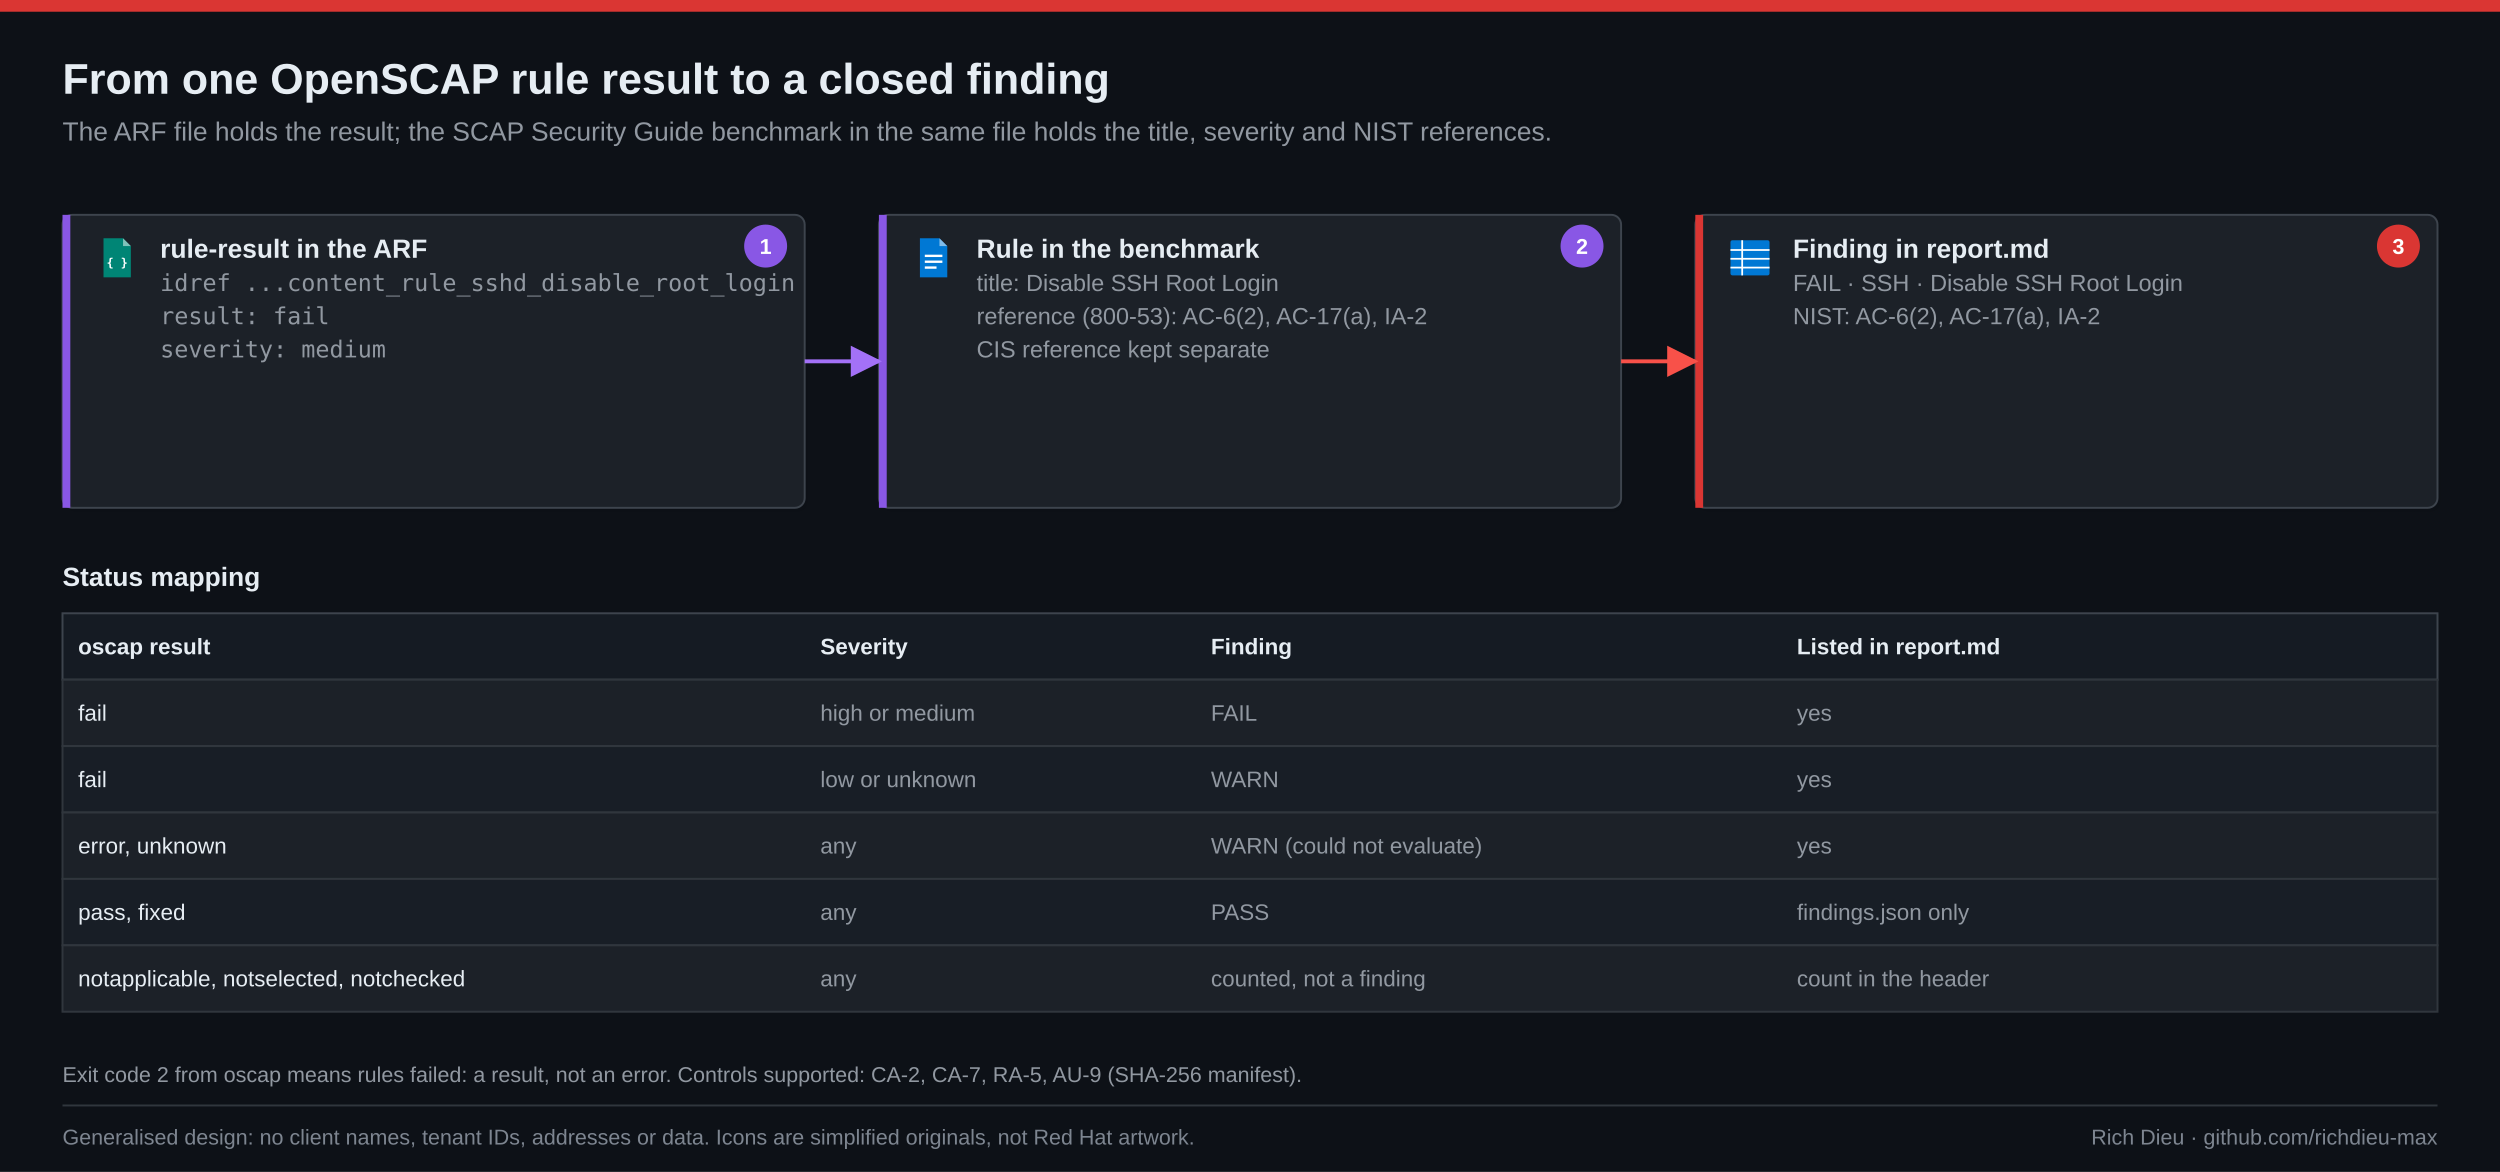
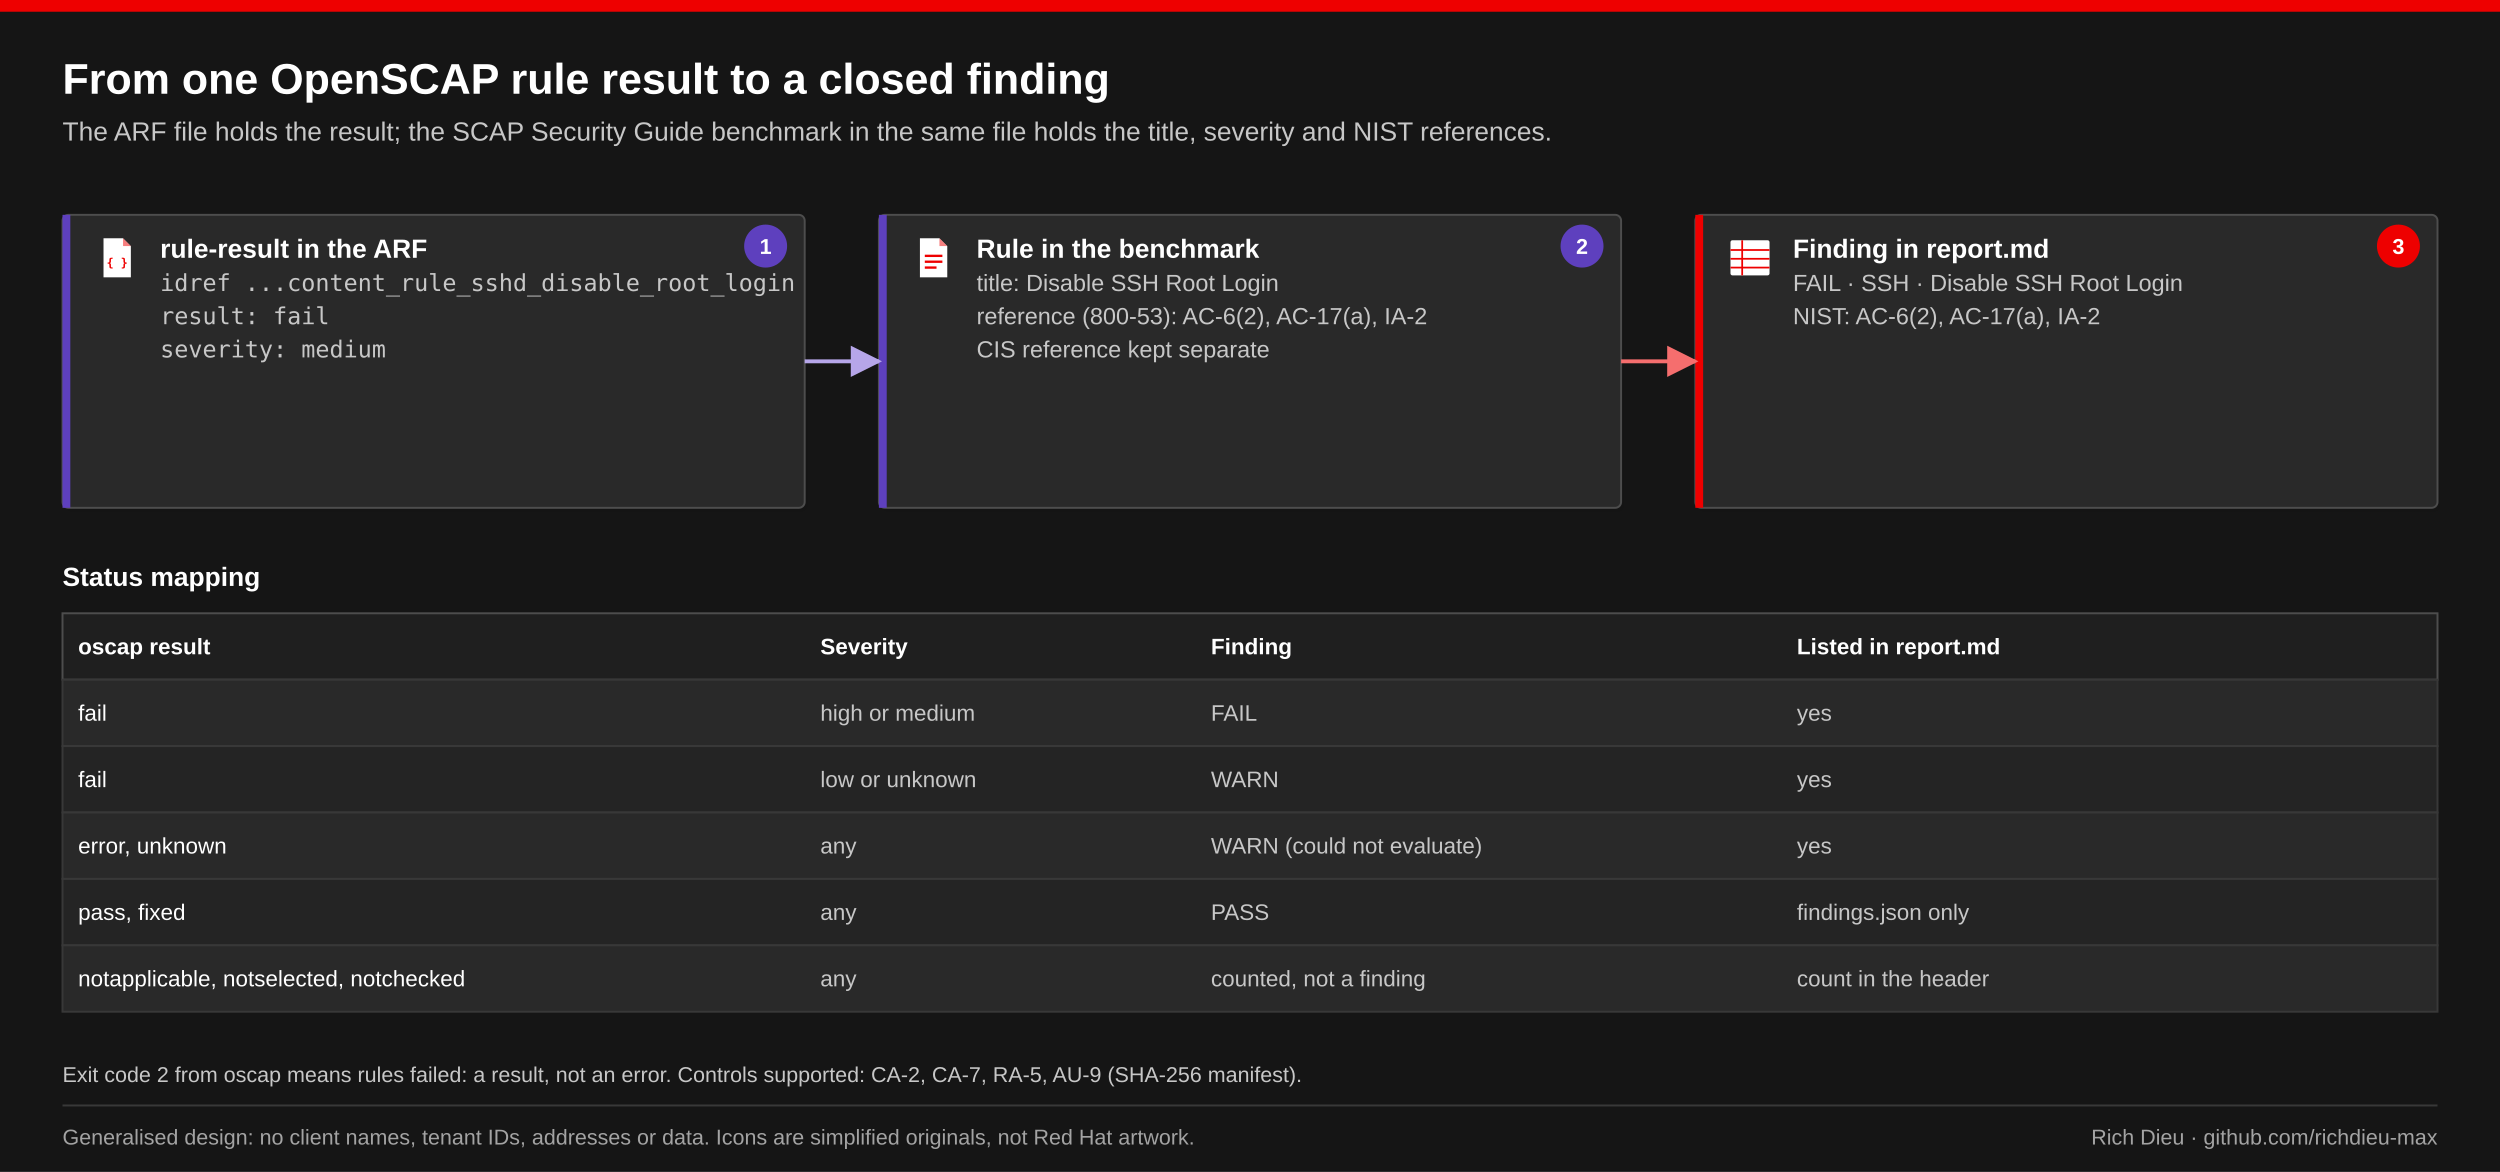
<svg xmlns="http://www.w3.org/2000/svg" viewBox="0 0 1280 600" width="1280" height="600" role="img" aria-label="From one OpenSCAP rule result to a closed finding">
  <defs>
    <marker id="m5C2D91" viewBox="0 0 10 10" refX="9" refY="5" markerWidth="8" markerHeight="8" orient="auto">
-       <path d="M0,0 L10,5 L0,10 z" fill="#A371F7" />
+       <path d="M0,0 L10,5 L0,10 z" fill="#B6A6E9" />
    </marker>
    <marker id="mA4262C" viewBox="0 0 10 10" refX="9" refY="5" markerWidth="8" markerHeight="8" orient="auto">
-       <path d="M0,0 L10,5 L0,10 z" fill="#F85149" />
+       <path d="M0,0 L10,5 L0,10 z" fill="#F56E6E" />
    </marker>
  </defs>
-   <rect width="1280" height="600" fill="#0D1117" />
-   <rect x="0" y="0" width="1280" height="6" fill="#DA3633" />
-   <text x="32" y="48" font-family="'Segoe UI', 'Segoe UI Web', -apple-system, BlinkMacSystemFont, 'Helvetica Neue', Arial, sans-serif" font-size="22" font-weight="600" fill="#E6EDF3">From one OpenSCAP rule result to a closed finding</text>
-   <text x="32" y="72" font-family="'Segoe UI', 'Segoe UI Web', -apple-system, BlinkMacSystemFont, 'Helvetica Neue', Arial, sans-serif" font-size="13.5" fill="#9198A1">The ARF file holds the result; the SCAP Security Guide benchmark in the same file holds the title, severity and NIST references.</text>
-   <rect x="33.5" y="112" width="380" height="150" rx="5" fill="#000" opacity="0.06" />
-   <rect x="32" y="110" width="380" height="150" rx="5" fill="#1C2128" stroke="#3D444D" stroke-width="1" />
-   <rect x="32" y="110" width="4" height="150" rx="0" fill="#8957E5" />
+   <rect width="1280" height="600" fill="#151515" />
+   <rect x="0" y="0" width="1280" height="6" fill="#EE0000" />
+   <text x="32" y="48" font-family="'Red Hat Text', 'Red Hat Display', Overpass, 'Helvetica Neue', Arial, sans-serif" font-size="22" font-weight="600" fill="#FFFFFF">From one OpenSCAP rule result to a closed finding</text>
+   <text x="32" y="72" font-family="'Red Hat Text', 'Red Hat Display', Overpass, 'Helvetica Neue', Arial, sans-serif" font-size="13.5" fill="#C7C7C7">The ARF file holds the result; the SCAP Security Guide benchmark in the same file holds the title, severity and NIST references.</text>
+   <rect x="33.5" y="112" width="380" height="150" rx="3" fill="#000" opacity="0.06" />
+   <rect x="32" y="110" width="380" height="150" rx="3" fill="#292929" stroke="#4D4D4D" stroke-width="1" />
+   <rect x="32" y="110" width="4" height="150" rx="0" fill="#5E40BE" />
  <g transform="translate(48,120) scale(0.5)">
-     <path d="M10 4 h20 l8 8 v32 h-28 Z" fill="#008575" />
-     <path d="M30 4 v8 h8" fill="#fff" opacity=".5" />
-     <text x="24" y="33" font-family="Consolas,monospace" font-weight="700" font-size="12" fill="#fff" text-anchor="middle">{ }</text>
+     <path d="M10 4 h20 l8 8 v32 h-28 Z" fill="#FFFFFF" />
+     <path d="M30 4 v8 h8" fill="#EE0000" opacity=".5" />
+     <text x="24" y="33" font-family="Consolas,monospace" font-weight="700" font-size="12" fill="#EE0000" text-anchor="middle">{ }</text>
  </g>
-   <circle cx="392" cy="126" r="11" fill="#8957E5" />
-   <text x="392" y="130" font-family="'Segoe UI', 'Segoe UI Web', -apple-system, BlinkMacSystemFont, 'Helvetica Neue', Arial, sans-serif" font-size="11" font-weight="600" fill="#fff" text-anchor="middle">1</text>
-   <text x="82" y="132" font-family="'Segoe UI', 'Segoe UI Web', -apple-system, BlinkMacSystemFont, 'Helvetica Neue', Arial, sans-serif" font-size="13.5" font-weight="600" fill="#E6EDF3" text-anchor="start">rule-result in the ARF</text>
-   <text x="82" y="149" font-family="Consolas, 'Cascadia Mono', Menlo, monospace" font-size="12" font-weight="400" fill="#9198A1" text-anchor="start">idref ...content_rule_sshd_disable_root_login</text>
-   <text x="82" y="166" font-family="Consolas, 'Cascadia Mono', Menlo, monospace" font-size="12" font-weight="400" fill="#9198A1" text-anchor="start">result: fail</text>
-   <text x="82" y="183" font-family="Consolas, 'Cascadia Mono', Menlo, monospace" font-size="12" font-weight="400" fill="#9198A1" text-anchor="start">severity: medium</text>
-   <rect x="451.5" y="112" width="380" height="150" rx="5" fill="#000" opacity="0.06" />
-   <rect x="450" y="110" width="380" height="150" rx="5" fill="#1C2128" stroke="#3D444D" stroke-width="1" />
-   <rect x="450" y="110" width="4" height="150" rx="0" fill="#8957E5" />
+   <circle cx="392" cy="126" r="11" fill="#5E40BE" />
+   <text x="392" y="130" font-family="'Red Hat Text', 'Red Hat Display', Overpass, 'Helvetica Neue', Arial, sans-serif" font-size="11" font-weight="600" fill="#fff" text-anchor="middle">1</text>
+   <text x="82" y="132" font-family="'Red Hat Text', 'Red Hat Display', Overpass, 'Helvetica Neue', Arial, sans-serif" font-size="13.5" font-weight="600" fill="#FFFFFF" text-anchor="start">rule-result in the ARF</text>
+   <text x="82" y="149" font-family="'Red Hat Mono', Consolas, Menlo, monospace" font-size="12" font-weight="400" fill="#C7C7C7" text-anchor="start">idref ...content_rule_sshd_disable_root_login</text>
+   <text x="82" y="166" font-family="'Red Hat Mono', Consolas, Menlo, monospace" font-size="12" font-weight="400" fill="#C7C7C7" text-anchor="start">result: fail</text>
+   <text x="82" y="183" font-family="'Red Hat Mono', Consolas, Menlo, monospace" font-size="12" font-weight="400" fill="#C7C7C7" text-anchor="start">severity: medium</text>
+   <rect x="451.5" y="112" width="380" height="150" rx="3" fill="#000" opacity="0.06" />
+   <rect x="450" y="110" width="380" height="150" rx="3" fill="#292929" stroke="#4D4D4D" stroke-width="1" />
+   <rect x="450" y="110" width="4" height="150" rx="0" fill="#5E40BE" />
  <g transform="translate(466,120) scale(0.5)">
-     <path d="M10 4 h20 l8 8 v32 h-28 Z" fill="#0078D4" />
-     <path d="M30 4 v8 h8" fill="#fff" opacity=".5" />
-     <path d="M15 22 h18 M15 28 h18 M15 34 h12" stroke="#fff" stroke-width="2.4" />
+     <path d="M10 4 h20 l8 8 v32 h-28 Z" fill="#FFFFFF" />
+     <path d="M30 4 v8 h8" fill="#EE0000" opacity=".5" />
+     <path d="M15 22 h18 M15 28 h18 M15 34 h12" stroke="#EE0000" stroke-width="2.4" />
  </g>
-   <circle cx="810" cy="126" r="11" fill="#8957E5" />
-   <text x="810" y="130" font-family="'Segoe UI', 'Segoe UI Web', -apple-system, BlinkMacSystemFont, 'Helvetica Neue', Arial, sans-serif" font-size="11" font-weight="600" fill="#fff" text-anchor="middle">2</text>
-   <text x="500" y="132" font-family="'Segoe UI', 'Segoe UI Web', -apple-system, BlinkMacSystemFont, 'Helvetica Neue', Arial, sans-serif" font-size="13.5" font-weight="600" fill="#E6EDF3" text-anchor="start">Rule in the benchmark</text>
-   <text x="500" y="149" font-family="'Segoe UI', 'Segoe UI Web', -apple-system, BlinkMacSystemFont, 'Helvetica Neue', Arial, sans-serif" font-size="12" font-weight="400" fill="#9198A1" text-anchor="start">title: Disable SSH Root Login</text>
-   <text x="500" y="166" font-family="'Segoe UI', 'Segoe UI Web', -apple-system, BlinkMacSystemFont, 'Helvetica Neue', Arial, sans-serif" font-size="12" font-weight="400" fill="#9198A1" text-anchor="start">reference (800-53): AC-6(2), AC-17(a), IA-2</text>
-   <text x="500" y="183" font-family="'Segoe UI', 'Segoe UI Web', -apple-system, BlinkMacSystemFont, 'Helvetica Neue', Arial, sans-serif" font-size="12" font-weight="400" fill="#9198A1" text-anchor="start">CIS reference kept separate</text>
-   <polyline points="412,185 450,185" fill="none" stroke="#A371F7" stroke-width="2" marker-end="url(#m5C2D91)" />
-   <rect x="869.5" y="112" width="380" height="150" rx="5" fill="#000" opacity="0.06" />
-   <rect x="868" y="110" width="380" height="150" rx="5" fill="#1C2128" stroke="#3D444D" stroke-width="1" />
-   <rect x="868" y="110" width="4" height="150" rx="0" fill="#DA3633" />
+   <circle cx="810" cy="126" r="11" fill="#5E40BE" />
+   <text x="810" y="130" font-family="'Red Hat Text', 'Red Hat Display', Overpass, 'Helvetica Neue', Arial, sans-serif" font-size="11" font-weight="600" fill="#fff" text-anchor="middle">2</text>
+   <text x="500" y="132" font-family="'Red Hat Text', 'Red Hat Display', Overpass, 'Helvetica Neue', Arial, sans-serif" font-size="13.5" font-weight="600" fill="#FFFFFF" text-anchor="start">Rule in the benchmark</text>
+   <text x="500" y="149" font-family="'Red Hat Text', 'Red Hat Display', Overpass, 'Helvetica Neue', Arial, sans-serif" font-size="12" font-weight="400" fill="#C7C7C7" text-anchor="start">title: Disable SSH Root Login</text>
+   <text x="500" y="166" font-family="'Red Hat Text', 'Red Hat Display', Overpass, 'Helvetica Neue', Arial, sans-serif" font-size="12" font-weight="400" fill="#C7C7C7" text-anchor="start">reference (800-53): AC-6(2), AC-17(a), IA-2</text>
+   <text x="500" y="183" font-family="'Red Hat Text', 'Red Hat Display', Overpass, 'Helvetica Neue', Arial, sans-serif" font-size="12" font-weight="400" fill="#C7C7C7" text-anchor="start">CIS reference kept separate</text>
+   <polyline points="412,185 450,185" fill="none" stroke="#B6A6E9" stroke-width="2" marker-end="url(#m5C2D91)" />
+   <rect x="869.5" y="112" width="380" height="150" rx="3" fill="#000" opacity="0.06" />
+   <rect x="868" y="110" width="380" height="150" rx="3" fill="#292929" stroke="#4D4D4D" stroke-width="1" />
+   <rect x="868" y="110" width="4" height="150" rx="0" fill="#EE0000" />
  <g transform="translate(884,120) scale(0.5)">
-     <rect x="4" y="6" width="40" height="36" rx="2" fill="#0078D4" />
-     <path d="M4 16 h40 M4 25 h40 M4 34 h40 M16 6 v36" stroke="#fff" stroke-width="1.8" />
+     <rect x="4" y="6" width="40" height="36" rx="2" fill="#FFFFFF" />
+     <path d="M4 16 h40 M4 25 h40 M4 34 h40 M16 6 v36" stroke="#EE0000" stroke-width="1.8" />
  </g>
-   <circle cx="1228" cy="126" r="11" fill="#DA3633" />
-   <text x="1228" y="130" font-family="'Segoe UI', 'Segoe UI Web', -apple-system, BlinkMacSystemFont, 'Helvetica Neue', Arial, sans-serif" font-size="11" font-weight="600" fill="#fff" text-anchor="middle">3</text>
-   <text x="918" y="132" font-family="'Segoe UI', 'Segoe UI Web', -apple-system, BlinkMacSystemFont, 'Helvetica Neue', Arial, sans-serif" font-size="13.5" font-weight="600" fill="#E6EDF3" text-anchor="start">Finding in report.md</text>
-   <text x="918" y="149" font-family="'Segoe UI', 'Segoe UI Web', -apple-system, BlinkMacSystemFont, 'Helvetica Neue', Arial, sans-serif" font-size="12" font-weight="400" fill="#9198A1" text-anchor="start">FAIL · SSH · Disable SSH Root Login</text>
-   <text x="918" y="166" font-family="'Segoe UI', 'Segoe UI Web', -apple-system, BlinkMacSystemFont, 'Helvetica Neue', Arial, sans-serif" font-size="12" font-weight="400" fill="#9198A1" text-anchor="start">NIST: AC-6(2), AC-17(a), IA-2</text>
-   <polyline points="830,185 868,185" fill="none" stroke="#F85149" stroke-width="2" marker-end="url(#mA4262C)" />
-   <text x="32" y="300" font-family="'Segoe UI', 'Segoe UI Web', -apple-system, BlinkMacSystemFont, 'Helvetica Neue', Arial, sans-serif" font-size="13.5" font-weight="600" fill="#E6EDF3" text-anchor="start">Status mapping</text>
-   <rect x="32" y="314" width="1216" height="34" fill="#151B23" stroke="#3D444D" stroke-width="1" />
-   <text x="40" y="335.0" font-family="'Segoe UI', 'Segoe UI Web', -apple-system, BlinkMacSystemFont, 'Helvetica Neue', Arial, sans-serif" font-size="11.5" font-weight="600" fill="#E6EDF3" text-anchor="start">oscap result</text>
-   <text x="420" y="335.0" font-family="'Segoe UI', 'Segoe UI Web', -apple-system, BlinkMacSystemFont, 'Helvetica Neue', Arial, sans-serif" font-size="11.5" font-weight="600" fill="#E6EDF3" text-anchor="start">Severity</text>
-   <text x="620" y="335.0" font-family="'Segoe UI', 'Segoe UI Web', -apple-system, BlinkMacSystemFont, 'Helvetica Neue', Arial, sans-serif" font-size="11.5" font-weight="600" fill="#E6EDF3" text-anchor="start">Finding</text>
-   <text x="920" y="335.0" font-family="'Segoe UI', 'Segoe UI Web', -apple-system, BlinkMacSystemFont, 'Helvetica Neue', Arial, sans-serif" font-size="11.5" font-weight="600" fill="#E6EDF3" text-anchor="start">Listed in report.md</text>
-   <rect x="32" y="348" width="1216" height="34" fill="#1C2128" stroke="#30363D" stroke-width="1" />
-   <text x="40" y="369.0" font-family="'Segoe UI', 'Segoe UI Web', -apple-system, BlinkMacSystemFont, 'Helvetica Neue', Arial, sans-serif" font-size="11.5" font-weight="400" fill="#E6EDF3" text-anchor="start">fail</text>
-   <text x="420" y="369.0" font-family="'Segoe UI', 'Segoe UI Web', -apple-system, BlinkMacSystemFont, 'Helvetica Neue', Arial, sans-serif" font-size="11.5" font-weight="400" fill="#9198A1" text-anchor="start">high or medium</text>
-   <text x="620" y="369.0" font-family="'Segoe UI', 'Segoe UI Web', -apple-system, BlinkMacSystemFont, 'Helvetica Neue', Arial, sans-serif" font-size="11.5" font-weight="400" fill="#9198A1" text-anchor="start">FAIL</text>
-   <text x="920" y="369.0" font-family="'Segoe UI', 'Segoe UI Web', -apple-system, BlinkMacSystemFont, 'Helvetica Neue', Arial, sans-serif" font-size="11.5" font-weight="400" fill="#9198A1" text-anchor="start">yes</text>
-   <rect x="32" y="382" width="1216" height="34" fill="#181E26" stroke="#30363D" stroke-width="1" />
-   <text x="40" y="403.0" font-family="'Segoe UI', 'Segoe UI Web', -apple-system, BlinkMacSystemFont, 'Helvetica Neue', Arial, sans-serif" font-size="11.5" font-weight="400" fill="#E6EDF3" text-anchor="start">fail</text>
-   <text x="420" y="403.0" font-family="'Segoe UI', 'Segoe UI Web', -apple-system, BlinkMacSystemFont, 'Helvetica Neue', Arial, sans-serif" font-size="11.5" font-weight="400" fill="#9198A1" text-anchor="start">low or unknown</text>
-   <text x="620" y="403.0" font-family="'Segoe UI', 'Segoe UI Web', -apple-system, BlinkMacSystemFont, 'Helvetica Neue', Arial, sans-serif" font-size="11.5" font-weight="400" fill="#9198A1" text-anchor="start">WARN</text>
-   <text x="920" y="403.0" font-family="'Segoe UI', 'Segoe UI Web', -apple-system, BlinkMacSystemFont, 'Helvetica Neue', Arial, sans-serif" font-size="11.5" font-weight="400" fill="#9198A1" text-anchor="start">yes</text>
-   <rect x="32" y="416" width="1216" height="34" fill="#1C2128" stroke="#30363D" stroke-width="1" />
-   <text x="40" y="437.0" font-family="'Segoe UI', 'Segoe UI Web', -apple-system, BlinkMacSystemFont, 'Helvetica Neue', Arial, sans-serif" font-size="11.5" font-weight="400" fill="#E6EDF3" text-anchor="start">error, unknown</text>
-   <text x="420" y="437.0" font-family="'Segoe UI', 'Segoe UI Web', -apple-system, BlinkMacSystemFont, 'Helvetica Neue', Arial, sans-serif" font-size="11.5" font-weight="400" fill="#9198A1" text-anchor="start">any</text>
-   <text x="620" y="437.0" font-family="'Segoe UI', 'Segoe UI Web', -apple-system, BlinkMacSystemFont, 'Helvetica Neue', Arial, sans-serif" font-size="11.5" font-weight="400" fill="#9198A1" text-anchor="start">WARN (could not evaluate)</text>
-   <text x="920" y="437.0" font-family="'Segoe UI', 'Segoe UI Web', -apple-system, BlinkMacSystemFont, 'Helvetica Neue', Arial, sans-serif" font-size="11.5" font-weight="400" fill="#9198A1" text-anchor="start">yes</text>
-   <rect x="32" y="450" width="1216" height="34" fill="#181E26" stroke="#30363D" stroke-width="1" />
-   <text x="40" y="471.0" font-family="'Segoe UI', 'Segoe UI Web', -apple-system, BlinkMacSystemFont, 'Helvetica Neue', Arial, sans-serif" font-size="11.5" font-weight="400" fill="#E6EDF3" text-anchor="start">pass, fixed</text>
-   <text x="420" y="471.0" font-family="'Segoe UI', 'Segoe UI Web', -apple-system, BlinkMacSystemFont, 'Helvetica Neue', Arial, sans-serif" font-size="11.5" font-weight="400" fill="#9198A1" text-anchor="start">any</text>
-   <text x="620" y="471.0" font-family="'Segoe UI', 'Segoe UI Web', -apple-system, BlinkMacSystemFont, 'Helvetica Neue', Arial, sans-serif" font-size="11.5" font-weight="400" fill="#9198A1" text-anchor="start">PASS</text>
-   <text x="920" y="471.0" font-family="'Segoe UI', 'Segoe UI Web', -apple-system, BlinkMacSystemFont, 'Helvetica Neue', Arial, sans-serif" font-size="11.5" font-weight="400" fill="#9198A1" text-anchor="start">findings.json only</text>
-   <rect x="32" y="484" width="1216" height="34" fill="#1C2128" stroke="#30363D" stroke-width="1" />
-   <text x="40" y="505.0" font-family="'Segoe UI', 'Segoe UI Web', -apple-system, BlinkMacSystemFont, 'Helvetica Neue', Arial, sans-serif" font-size="11.5" font-weight="400" fill="#E6EDF3" text-anchor="start">notapplicable, notselected, notchecked</text>
-   <text x="420" y="505.0" font-family="'Segoe UI', 'Segoe UI Web', -apple-system, BlinkMacSystemFont, 'Helvetica Neue', Arial, sans-serif" font-size="11.5" font-weight="400" fill="#9198A1" text-anchor="start">any</text>
-   <text x="620" y="505.0" font-family="'Segoe UI', 'Segoe UI Web', -apple-system, BlinkMacSystemFont, 'Helvetica Neue', Arial, sans-serif" font-size="11.5" font-weight="400" fill="#9198A1" text-anchor="start">counted, not a finding</text>
-   <text x="920" y="505.0" font-family="'Segoe UI', 'Segoe UI Web', -apple-system, BlinkMacSystemFont, 'Helvetica Neue', Arial, sans-serif" font-size="11.5" font-weight="400" fill="#9198A1" text-anchor="start">count in the header</text>
-   <text x="32" y="554" font-family="'Segoe UI', 'Segoe UI Web', -apple-system, BlinkMacSystemFont, 'Helvetica Neue', Arial, sans-serif" font-size="11" font-weight="400" fill="#9198A1" text-anchor="start">Exit code 2 from oscap means rules failed: a result, not an error. Controls supported: CA-2, CA-7, RA-5, AU-9 (SHA-256 manifest).</text>
-   <line x1="32" y1="566" x2="1248" y2="566" stroke="#30363D" />
-   <text x="32" y="586" font-family="'Segoe UI', 'Segoe UI Web', -apple-system, BlinkMacSystemFont, 'Helvetica Neue', Arial, sans-serif" font-size="11" fill="#7D8590">Generalised design: no client names, tenant IDs, addresses or data. Icons are simplified originals, not Red Hat artwork.</text>
-   <text x="1248" y="586" font-family="'Segoe UI', 'Segoe UI Web', -apple-system, BlinkMacSystemFont, 'Helvetica Neue', Arial, sans-serif" font-size="11" fill="#7D8590" text-anchor="end">Rich Dieu · github.com/richdieu-max</text>
+   <circle cx="1228" cy="126" r="11" fill="#EE0000" />
+   <text x="1228" y="130" font-family="'Red Hat Text', 'Red Hat Display', Overpass, 'Helvetica Neue', Arial, sans-serif" font-size="11" font-weight="600" fill="#fff" text-anchor="middle">3</text>
+   <text x="918" y="132" font-family="'Red Hat Text', 'Red Hat Display', Overpass, 'Helvetica Neue', Arial, sans-serif" font-size="13.5" font-weight="600" fill="#FFFFFF" text-anchor="start">Finding in report.md</text>
+   <text x="918" y="149" font-family="'Red Hat Text', 'Red Hat Display', Overpass, 'Helvetica Neue', Arial, sans-serif" font-size="12" font-weight="400" fill="#C7C7C7" text-anchor="start">FAIL · SSH · Disable SSH Root Login</text>
+   <text x="918" y="166" font-family="'Red Hat Text', 'Red Hat Display', Overpass, 'Helvetica Neue', Arial, sans-serif" font-size="12" font-weight="400" fill="#C7C7C7" text-anchor="start">NIST: AC-6(2), AC-17(a), IA-2</text>
+   <polyline points="830,185 868,185" fill="none" stroke="#F56E6E" stroke-width="2" marker-end="url(#mA4262C)" />
+   <text x="32" y="300" font-family="'Red Hat Text', 'Red Hat Display', Overpass, 'Helvetica Neue', Arial, sans-serif" font-size="13.5" font-weight="600" fill="#FFFFFF" text-anchor="start">Status mapping</text>
+   <rect x="32" y="314" width="1216" height="34" fill="#1F1F1F" stroke="#4D4D4D" stroke-width="1" />
+   <text x="40" y="335.0" font-family="'Red Hat Text', 'Red Hat Display', Overpass, 'Helvetica Neue', Arial, sans-serif" font-size="11.5" font-weight="600" fill="#FFFFFF" text-anchor="start">oscap result</text>
+   <text x="420" y="335.0" font-family="'Red Hat Text', 'Red Hat Display', Overpass, 'Helvetica Neue', Arial, sans-serif" font-size="11.5" font-weight="600" fill="#FFFFFF" text-anchor="start">Severity</text>
+   <text x="620" y="335.0" font-family="'Red Hat Text', 'Red Hat Display', Overpass, 'Helvetica Neue', Arial, sans-serif" font-size="11.5" font-weight="600" fill="#FFFFFF" text-anchor="start">Finding</text>
+   <text x="920" y="335.0" font-family="'Red Hat Text', 'Red Hat Display', Overpass, 'Helvetica Neue', Arial, sans-serif" font-size="11.5" font-weight="600" fill="#FFFFFF" text-anchor="start">Listed in report.md</text>
+   <rect x="32" y="348" width="1216" height="34" fill="#292929" stroke="#383838" stroke-width="1" />
+   <text x="40" y="369.0" font-family="'Red Hat Text', 'Red Hat Display', Overpass, 'Helvetica Neue', Arial, sans-serif" font-size="11.5" font-weight="400" fill="#FFFFFF" text-anchor="start">fail</text>
+   <text x="420" y="369.0" font-family="'Red Hat Text', 'Red Hat Display', Overpass, 'Helvetica Neue', Arial, sans-serif" font-size="11.5" font-weight="400" fill="#C7C7C7" text-anchor="start">high or medium</text>
+   <text x="620" y="369.0" font-family="'Red Hat Text', 'Red Hat Display', Overpass, 'Helvetica Neue', Arial, sans-serif" font-size="11.5" font-weight="400" fill="#C7C7C7" text-anchor="start">FAIL</text>
+   <text x="920" y="369.0" font-family="'Red Hat Text', 'Red Hat Display', Overpass, 'Helvetica Neue', Arial, sans-serif" font-size="11.5" font-weight="400" fill="#C7C7C7" text-anchor="start">yes</text>
+   <rect x="32" y="382" width="1216" height="34" fill="#242424" stroke="#383838" stroke-width="1" />
+   <text x="40" y="403.0" font-family="'Red Hat Text', 'Red Hat Display', Overpass, 'Helvetica Neue', Arial, sans-serif" font-size="11.5" font-weight="400" fill="#FFFFFF" text-anchor="start">fail</text>
+   <text x="420" y="403.0" font-family="'Red Hat Text', 'Red Hat Display', Overpass, 'Helvetica Neue', Arial, sans-serif" font-size="11.5" font-weight="400" fill="#C7C7C7" text-anchor="start">low or unknown</text>
+   <text x="620" y="403.0" font-family="'Red Hat Text', 'Red Hat Display', Overpass, 'Helvetica Neue', Arial, sans-serif" font-size="11.5" font-weight="400" fill="#C7C7C7" text-anchor="start">WARN</text>
+   <text x="920" y="403.0" font-family="'Red Hat Text', 'Red Hat Display', Overpass, 'Helvetica Neue', Arial, sans-serif" font-size="11.5" font-weight="400" fill="#C7C7C7" text-anchor="start">yes</text>
+   <rect x="32" y="416" width="1216" height="34" fill="#292929" stroke="#383838" stroke-width="1" />
+   <text x="40" y="437.0" font-family="'Red Hat Text', 'Red Hat Display', Overpass, 'Helvetica Neue', Arial, sans-serif" font-size="11.5" font-weight="400" fill="#FFFFFF" text-anchor="start">error, unknown</text>
+   <text x="420" y="437.0" font-family="'Red Hat Text', 'Red Hat Display', Overpass, 'Helvetica Neue', Arial, sans-serif" font-size="11.5" font-weight="400" fill="#C7C7C7" text-anchor="start">any</text>
+   <text x="620" y="437.0" font-family="'Red Hat Text', 'Red Hat Display', Overpass, 'Helvetica Neue', Arial, sans-serif" font-size="11.5" font-weight="400" fill="#C7C7C7" text-anchor="start">WARN (could not evaluate)</text>
+   <text x="920" y="437.0" font-family="'Red Hat Text', 'Red Hat Display', Overpass, 'Helvetica Neue', Arial, sans-serif" font-size="11.5" font-weight="400" fill="#C7C7C7" text-anchor="start">yes</text>
+   <rect x="32" y="450" width="1216" height="34" fill="#242424" stroke="#383838" stroke-width="1" />
+   <text x="40" y="471.0" font-family="'Red Hat Text', 'Red Hat Display', Overpass, 'Helvetica Neue', Arial, sans-serif" font-size="11.5" font-weight="400" fill="#FFFFFF" text-anchor="start">pass, fixed</text>
+   <text x="420" y="471.0" font-family="'Red Hat Text', 'Red Hat Display', Overpass, 'Helvetica Neue', Arial, sans-serif" font-size="11.5" font-weight="400" fill="#C7C7C7" text-anchor="start">any</text>
+   <text x="620" y="471.0" font-family="'Red Hat Text', 'Red Hat Display', Overpass, 'Helvetica Neue', Arial, sans-serif" font-size="11.5" font-weight="400" fill="#C7C7C7" text-anchor="start">PASS</text>
+   <text x="920" y="471.0" font-family="'Red Hat Text', 'Red Hat Display', Overpass, 'Helvetica Neue', Arial, sans-serif" font-size="11.5" font-weight="400" fill="#C7C7C7" text-anchor="start">findings.json only</text>
+   <rect x="32" y="484" width="1216" height="34" fill="#292929" stroke="#383838" stroke-width="1" />
+   <text x="40" y="505.0" font-family="'Red Hat Text', 'Red Hat Display', Overpass, 'Helvetica Neue', Arial, sans-serif" font-size="11.5" font-weight="400" fill="#FFFFFF" text-anchor="start">notapplicable, notselected, notchecked</text>
+   <text x="420" y="505.0" font-family="'Red Hat Text', 'Red Hat Display', Overpass, 'Helvetica Neue', Arial, sans-serif" font-size="11.5" font-weight="400" fill="#C7C7C7" text-anchor="start">any</text>
+   <text x="620" y="505.0" font-family="'Red Hat Text', 'Red Hat Display', Overpass, 'Helvetica Neue', Arial, sans-serif" font-size="11.5" font-weight="400" fill="#C7C7C7" text-anchor="start">counted, not a finding</text>
+   <text x="920" y="505.0" font-family="'Red Hat Text', 'Red Hat Display', Overpass, 'Helvetica Neue', Arial, sans-serif" font-size="11.5" font-weight="400" fill="#C7C7C7" text-anchor="start">count in the header</text>
+   <text x="32" y="554" font-family="'Red Hat Text', 'Red Hat Display', Overpass, 'Helvetica Neue', Arial, sans-serif" font-size="11" font-weight="400" fill="#C7C7C7" text-anchor="start">Exit code 2 from oscap means rules failed: a result, not an error. Controls supported: CA-2, CA-7, RA-5, AU-9 (SHA-256 manifest).</text>
+   <line x1="32" y1="566" x2="1248" y2="566" stroke="#383838" />
+   <text x="32" y="586" font-family="'Red Hat Text', 'Red Hat Display', Overpass, 'Helvetica Neue', Arial, sans-serif" font-size="11" fill="#A3A3A3">Generalised design: no client names, tenant IDs, addresses or data. Icons are simplified originals, not Red Hat artwork.</text>
+   <text x="1248" y="586" font-family="'Red Hat Text', 'Red Hat Display', Overpass, 'Helvetica Neue', Arial, sans-serif" font-size="11" fill="#A3A3A3" text-anchor="end">Rich Dieu · github.com/richdieu-max</text>
</svg>
